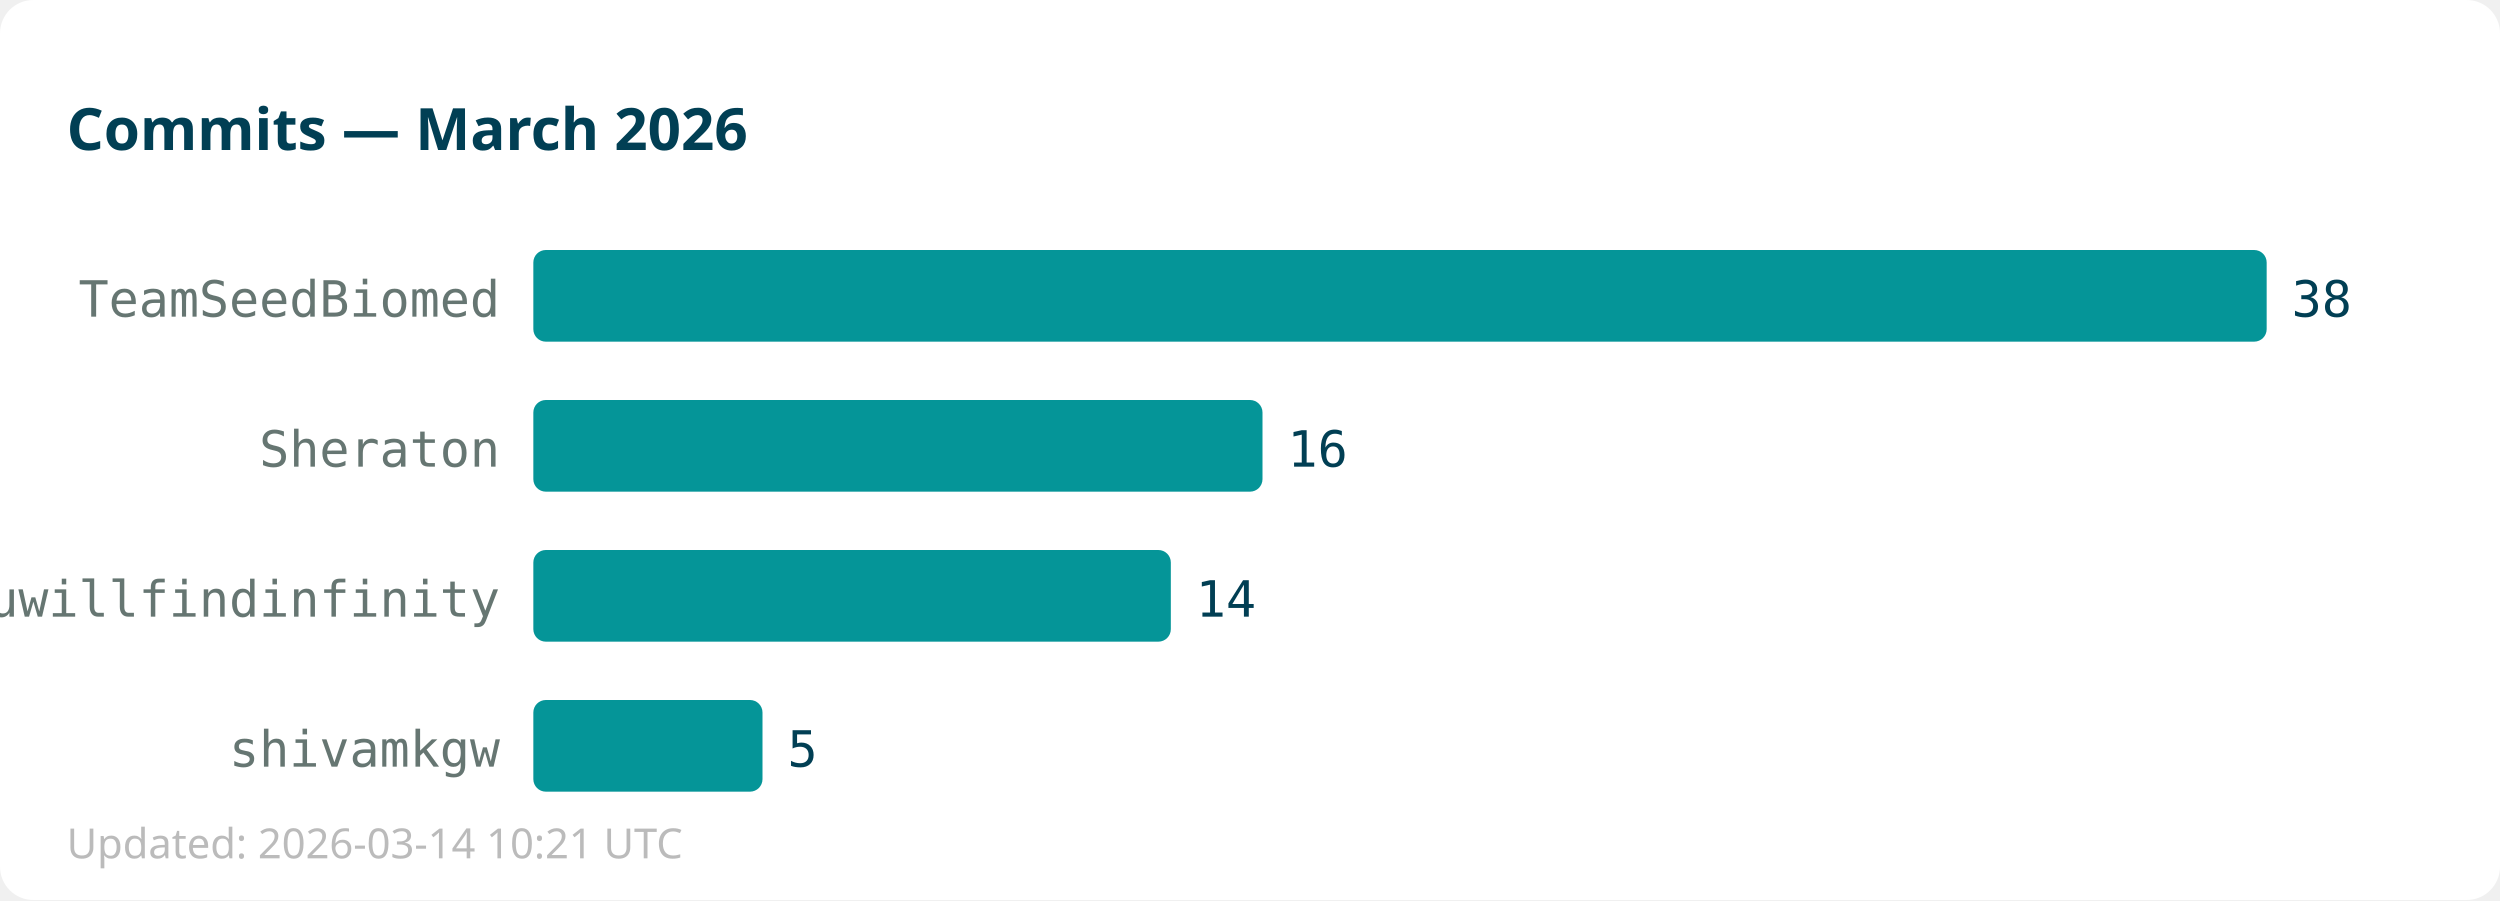
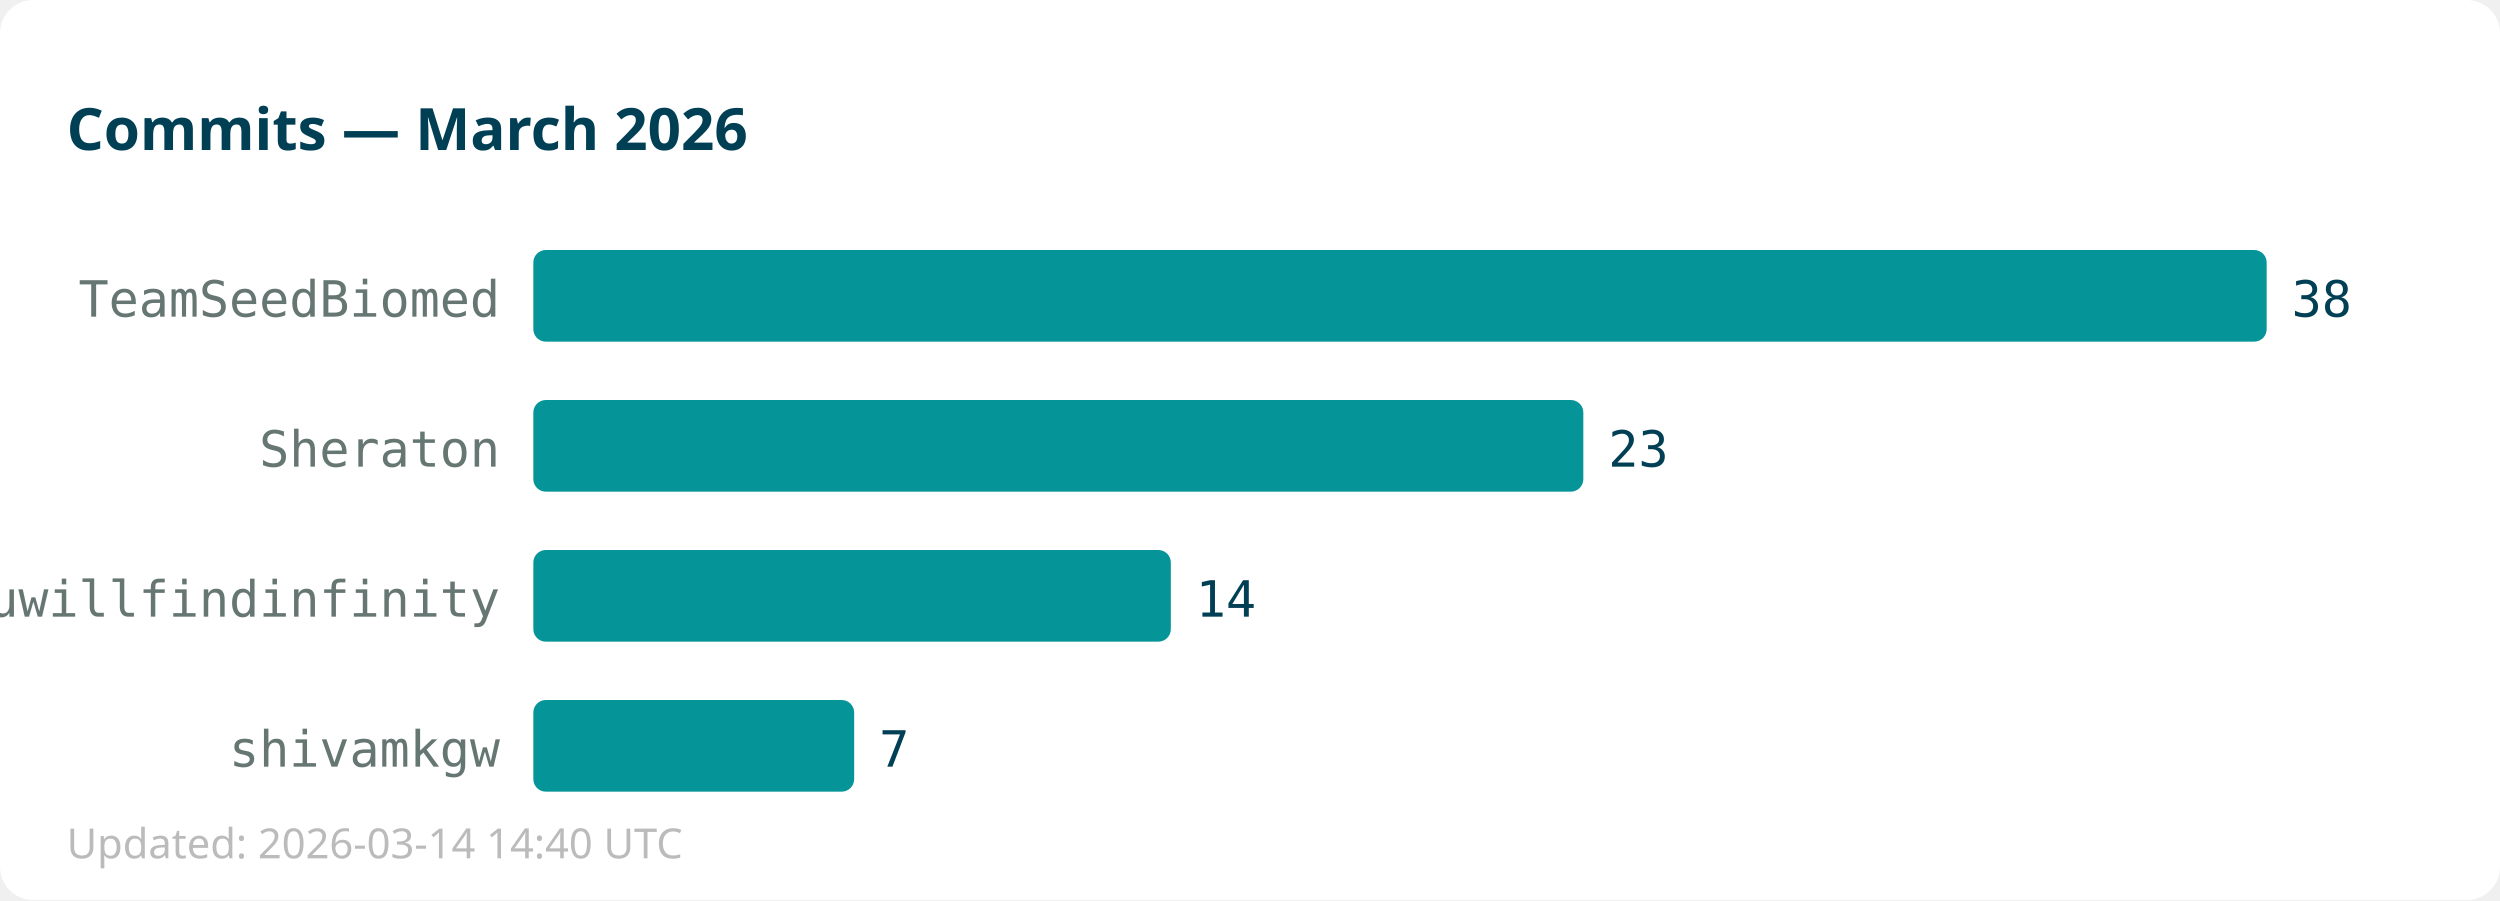
<svg xmlns="http://www.w3.org/2000/svg" width="600" height="216">
  <rect width="600" height="216" fill="#ffffff" rx="8" />
  <text x="16" y="36" font-family="sans-serif" font-size="14" font-weight="bold" fill="#013f54">Commits — March 2026</text>
  <text x="120" y="76" text-anchor="end" font-family="monospace" font-size="12" fill="#667672">TeamSeedBiomed</text>
  <rect x="128" y="60" width="416" height="22" fill="#059598" rx="3" />
  <text x="550" y="76" font-family="monospace" font-size="12" fill="#013f54">38</text>
  <text x="120" y="112" text-anchor="end" font-family="monospace" font-size="12" fill="#667672">Sheraton</text>
-   <rect x="128" y="96" width="175" height="22" fill="#059598" rx="3" />
-   <text x="309" y="112" font-family="monospace" font-size="12" fill="#013f54">16</text>
+   <rect x="128" y="96" width="252" height="22" fill="#059598" rx="3" />
+   <text x="386" y="112" font-family="monospace" font-size="12" fill="#013f54">23</text>
  <text x="120" y="148" text-anchor="end" font-family="monospace" font-size="12" fill="#667672">youwillfindinfinity</text>
  <rect x="128" y="132" width="153" height="22" fill="#059598" rx="3" />
  <text x="287" y="148" font-family="monospace" font-size="12" fill="#013f54">14</text>
  <text x="120" y="184" text-anchor="end" font-family="monospace" font-size="12" fill="#667672">shivamkgw</text>
-   <rect x="128" y="168" width="55" height="22" fill="#059598" rx="3" />
-   <text x="189" y="184" font-family="monospace" font-size="12" fill="#013f54">5</text>
-   <text x="16" y="206" font-family="sans-serif" font-size="10" fill="#bbbbbb">Updated: 2026-03-14 10:21 UTC</text>
+   <rect x="128" y="168" width="77" height="22" fill="#059598" rx="3" />
+   <text x="211" y="184" font-family="monospace" font-size="12" fill="#013f54">7</text>
+   <text x="16" y="206" font-family="sans-serif" font-size="10" fill="#bbbbbb">Updated: 2026-03-14 14:40 UTC</text>
</svg>
